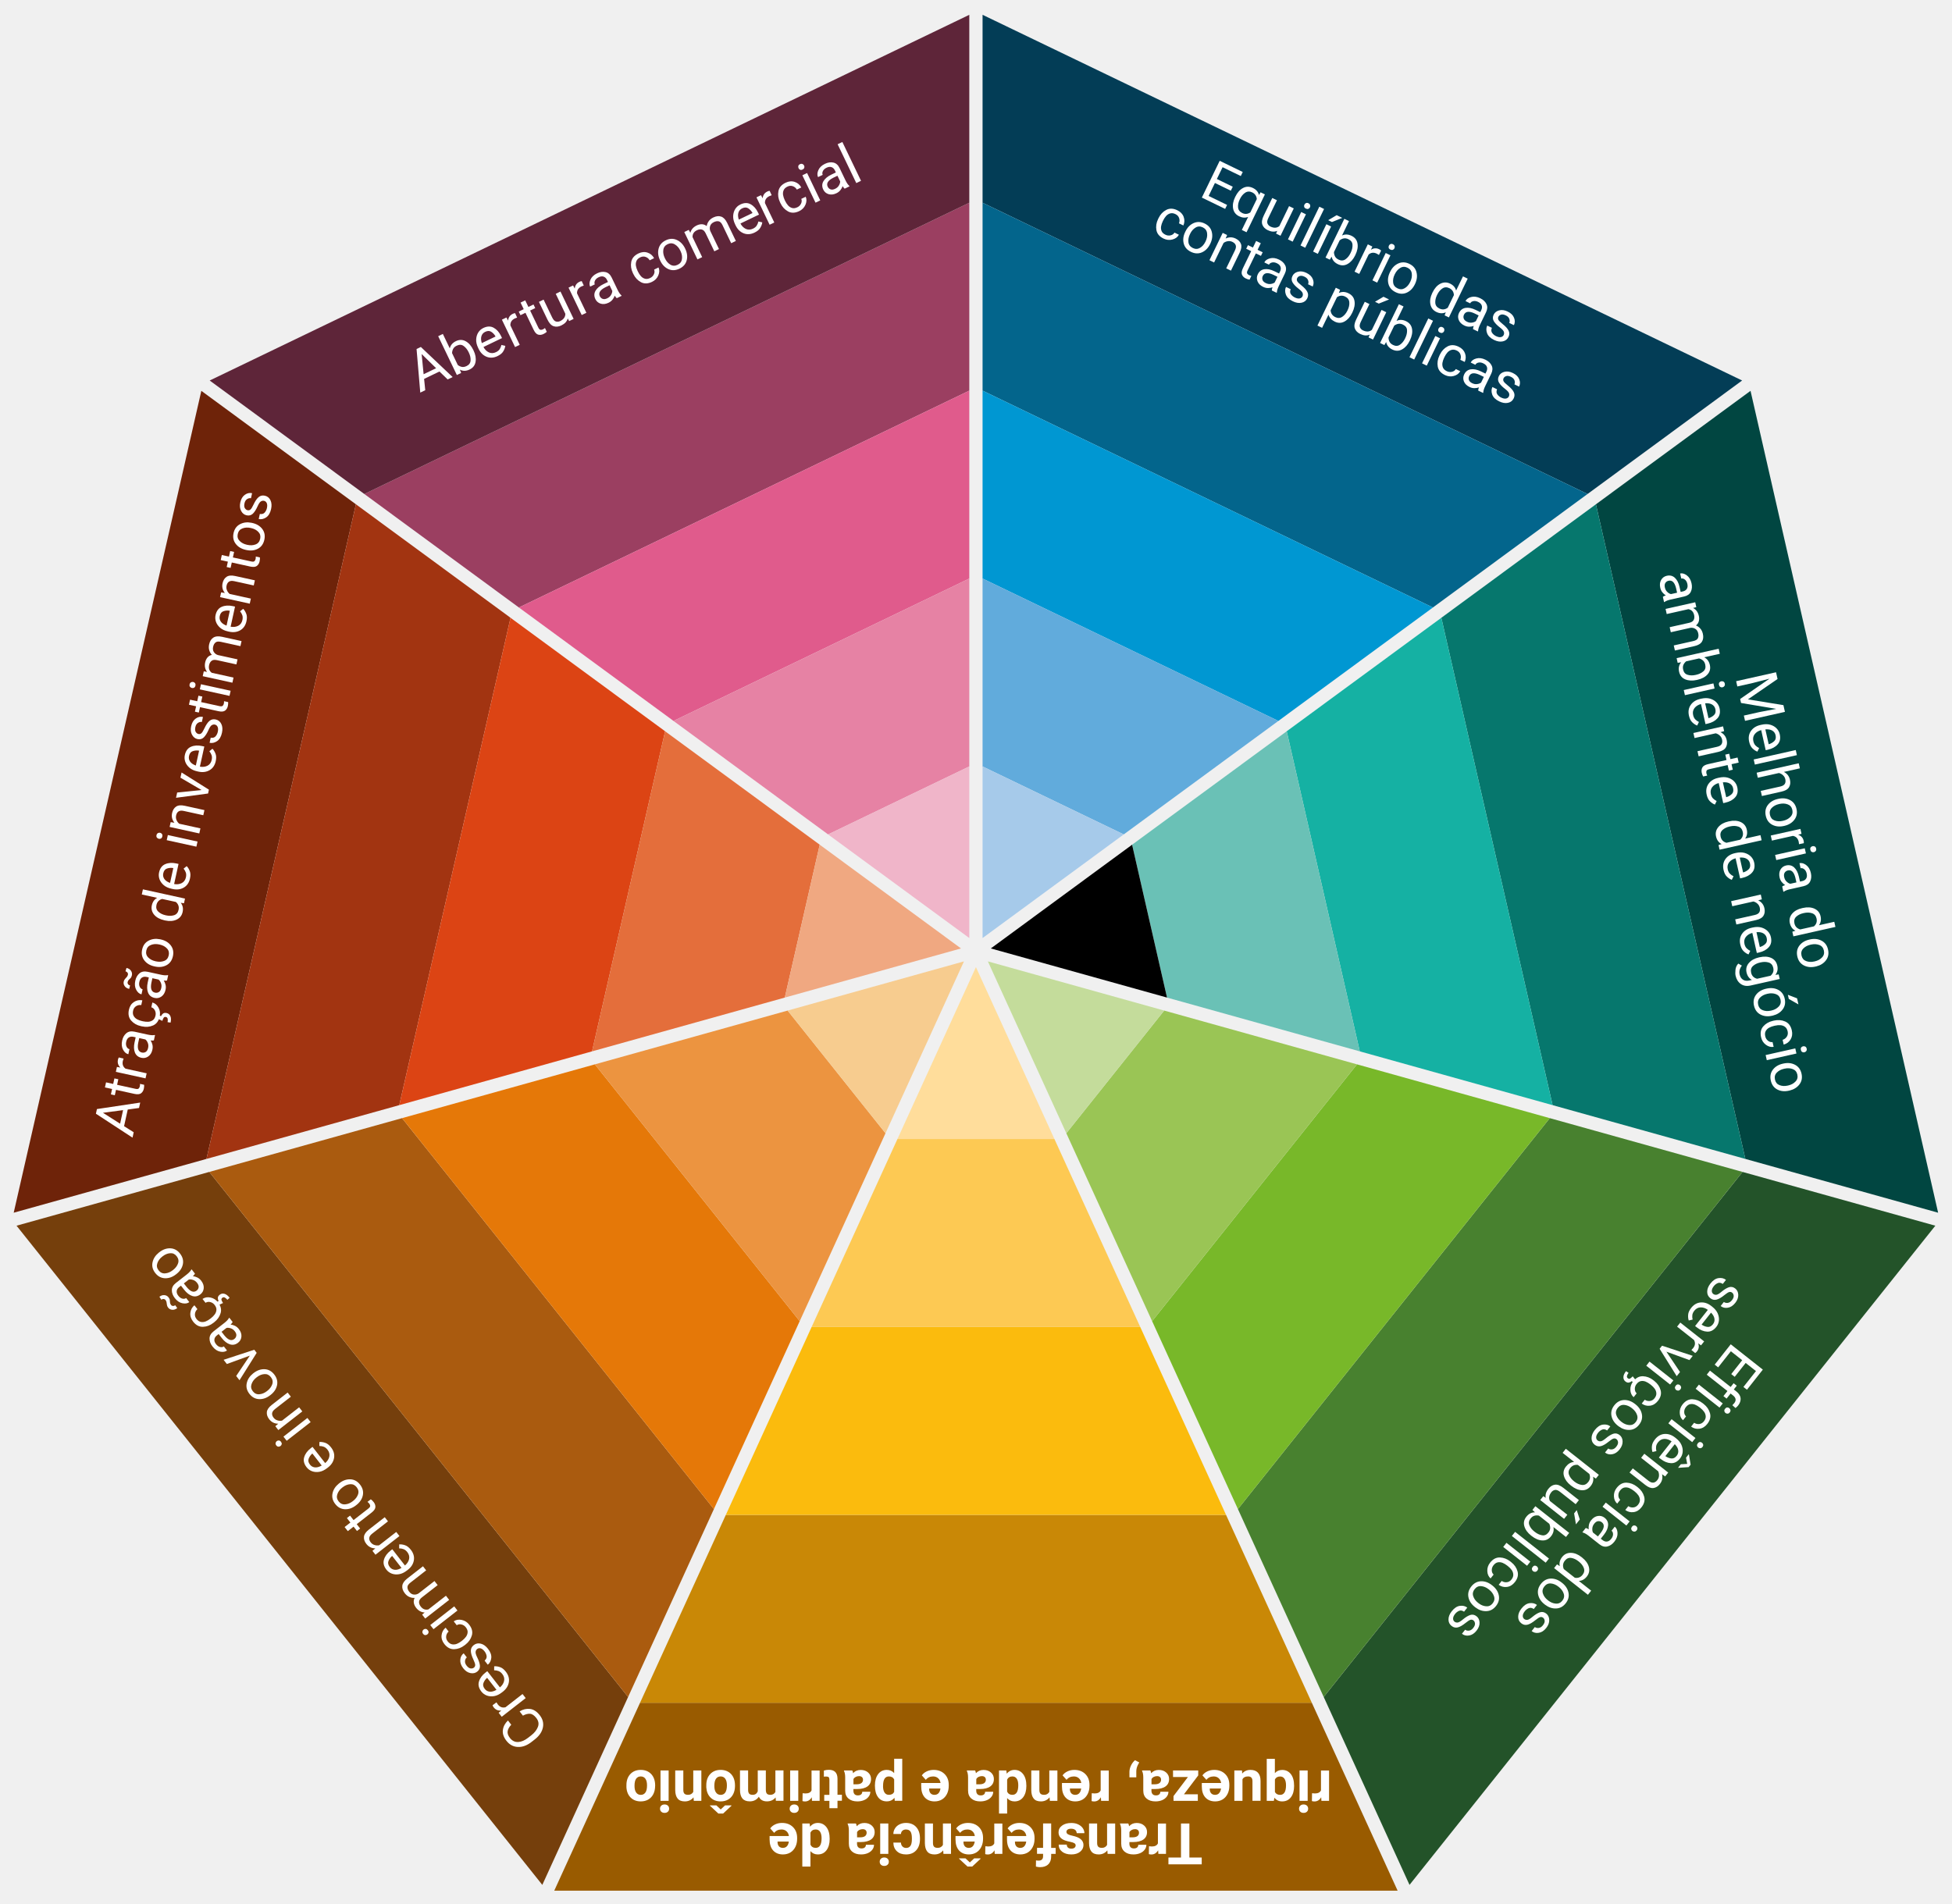
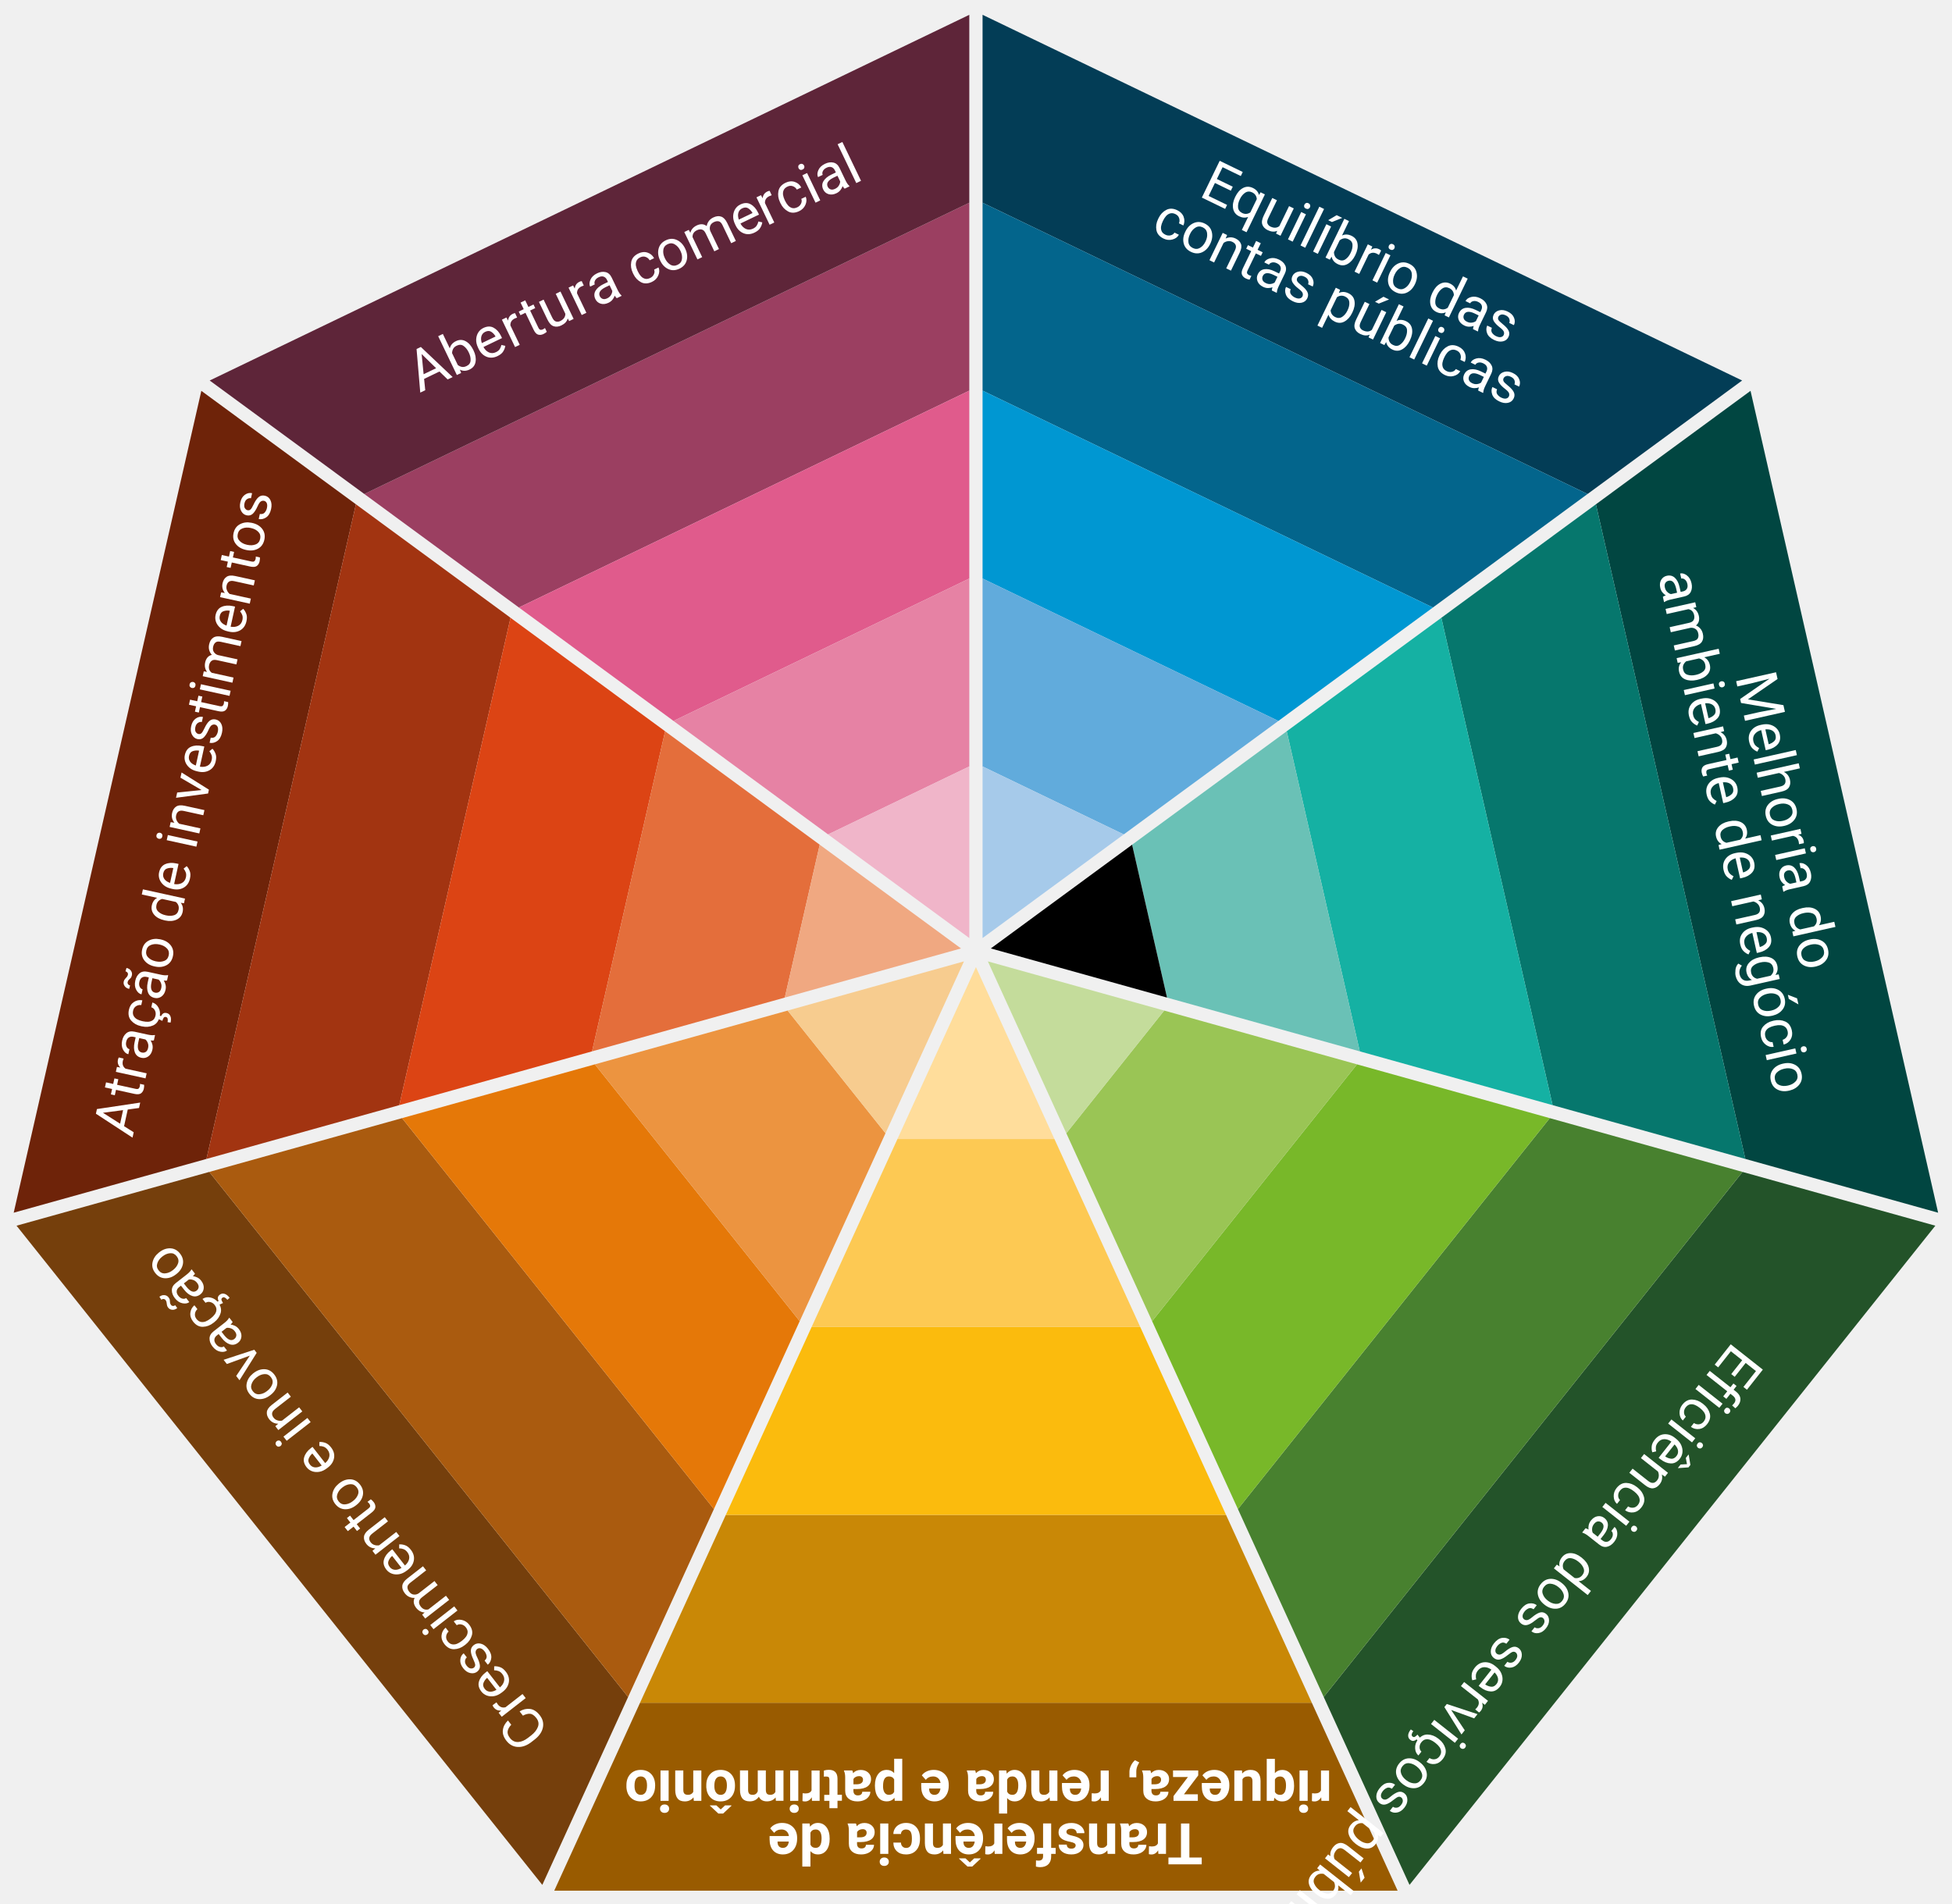
<svg xmlns="http://www.w3.org/2000/svg" id="a" viewBox="0 0 441.61 430.76">
  <defs>
    <style>.b{letter-spacing:0em;}.c{letter-spacing:0em;}.d{letter-spacing:.02em;}.e{letter-spacing:0em;}.f{letter-spacing:0em;}.g{fill:#f7cc8f;}.h{fill:#03658c;}.i{fill:#0097d2;}.j{fill:#ffdd9b;}.k{fill:#fbbb0d;}.l{fill:#fdc953;}.m{fill:#e57808;}.n{fill:#ec9440;}.o,.p{fill:#fff;}.q{fill:#e682a4;}.r{fill:#e46e3b;}.s{fill:#f0b5c9;}.t{fill:#f0a881;}.u{fill:#6ac1b6;}.v,.w{fill:#995b00;}.x{fill:#a23411;}.y{fill:#aa5b0f;}.a`{fill:#add9d2;}.aa{fill:#a6caea;}.ab{fill:#dc4414;}.ac{fill:#c4dc9b;}.ad{fill:#e05b8c;}.ae{fill:#15b1a3;}.af{fill:#06776d;}.ag{fill:#9ac555;}.ah{fill:#9b3f61;}.ai{fill:#61abdc;}.aj{fill:#5e2539;}.ak{fill:#753f0c;}.al{fill:#78b829;}.am{letter-spacing:0em;}.an{fill:#48812f;}.an,.ao,.ap,.aq,.w,.ar,.as{fill-rule:evenodd;}.ao{fill:#6e2309;}.ap{fill:#235329;}.aq{fill:#c98806;}.ar{fill:#033d56;}.as{fill:#014641;}.at{letter-spacing:0em;}.au{letter-spacing:0em;}.p{font-family:Roboto-Bold, Roboto;font-size:13px;}.av{letter-spacing:-.01em;}.aw{letter-spacing:0em;}</style>
  </defs>
  <polygon class="v" points="317.83 392.82 317.83 392.82 317.84 392.82 317.83 392.82" />
  <polygon class="v" points="123.74 392.82 123.74 392.82 123.74 392.82 123.74 392.82" />
  <polygon class="ak" points="122.69 426.51 142.1 383.99 47.35 265.18 3.74 277.35 122.69 426.51" />
  <polygon class="ao" points="46.71 262.24 80.52 114.11 45.55 88.44 3.1 274.41 46.71 262.24" />
  <polygon class="ar" points="222.29 3.35 222.29 45.87 359.16 111.78 394.13 86.1 222.29 3.35" />
  <polygon class="w" points="316.19 427.82 296.78 385.3 144.8 385.3 125.39 427.82 316.19 427.82" />
  <polygon class="v" points="438.85 276.07 438.85 276.07 438.85 276.07 438.85 276.07" />
  <polygon class="ap" points="437.84 277.35 394.22 265.18 299.47 383.99 318.88 426.51 437.84 277.35" />
  <polygon class="v" points="2.72 276.07 2.72 276.07 2.72 276.07 2.72 276.07" />
  <polygon class="as" points="396.03 88.44 361.05 114.11 394.86 262.24 438.47 274.41 396.03 88.44" />
  <polygon class="y" points="161.51 341.47 90.96 253.01 47.35 265.18 142.1 383.99 161.51 341.47" />
  <polygon class="x" points="90.33 250.07 115.5 139.79 80.52 114.11 46.71 262.24 90.33 250.07" />
  <polygon class="h" points="222.29 45.87 222.29 88.39 324.18 137.46 359.16 111.78 222.29 45.87" />
  <polygon class="ah" points="117.39 137.46 219.29 88.39 219.29 45.87 82.42 111.78 117.39 137.46" />
  <polygon class="aq" points="277.37 342.78 164.21 342.78 144.8 385.3 296.78 385.3 277.37 342.78" />
  <polygon class="af" points="326.08 139.79 351.25 250.07 394.86 262.24 361.05 114.11 326.08 139.79" />
  <polygon class="an" points="350.61 253.01 280.06 341.47 299.47 383.99 394.22 265.18 350.61 253.01" />
  <polygon class="ab" points="133.94 237.9 150.47 165.47 115.5 139.79 90.33 250.07 133.94 237.9" />
  <polygon class="ad" points="152.37 163.13 219.29 130.91 219.29 88.39 117.39 137.46 152.37 163.13" />
  <polygon class="i" points="222.29 88.39 222.29 130.91 289.21 163.13 324.18 137.46 222.29 88.39" />
  <polygon class="ae" points="291.1 165.47 307.63 237.9 351.25 250.07 326.08 139.79 291.1 165.47" />
  <polygon class="al" points="307 240.84 260.65 298.95 280.06 341.47 350.61 253.01 307 240.84" />
  <polygon class="m" points="180.92 298.95 134.58 240.84 90.96 253.01 161.51 341.47 180.92 298.95" />
  <polygon class="k" points="257.96 300.26 183.62 300.26 164.21 342.78 277.37 342.78 257.96 300.26" />
  <polygon class="ai" points="222.29 130.91 222.29 173.43 254.23 188.81 289.21 163.13 222.29 130.91" />
  <polygon class="q" points="187.34 188.81 219.29 173.43 219.29 130.91 152.37 163.13 187.34 188.81" />
  <polygon class="r" points="177.55 225.73 185.45 191.14 150.47 165.47 133.94 237.9 177.55 225.73" />
  <polygon class="u" points="256.12 191.14 264.02 225.73 307.63 237.9 291.1 165.47 256.12 191.14" />
  <polygon class="ag" points="263.38 228.67 241.24 256.43 260.65 298.95 307 240.84 263.38 228.67" />
  <polygon class="n" points="200.33 256.43 178.19 228.67 134.58 240.84 180.92 298.95 200.33 256.43" />
  <polygon class="l" points="238.55 257.74 203.03 257.74 183.62 300.26 257.96 300.26 238.55 257.74" />
  <polygon class="t" points="217.41 214.61 185.45 191.14 177.55 225.73 217.41 214.61" />
  <polygon class="aa" points="222.29 173.43 222.29 212.26 254.23 188.81 222.29 173.43" />
  <polygon class="s" points="219.29 173.43 187.34 188.81 219.29 212.26 219.29 173.43" />
  <polygon class="j" points="220.79 218.84 203.03 257.74 238.55 257.74 220.79 218.84" />
  <polygon class="g" points="218.08 217.54 178.19 228.67 200.33 256.43 218.08 217.54" />
  <polygon class="a`" points="224.16 214.61 264.02 225.73 256.12 191.14 224.16 214.61" />
  <polygon class="ac" points="223.49 217.54 241.24 256.43 263.38 228.67 223.49 217.54" />
  <polygon class="aj" points="82.42 111.78 219.29 45.87 219.29 3.35 47.44 86.1 82.42 111.78" />
-   <text class="p" transform="translate(392.22 303.34) rotate(128.28)">
-     <tspan class="f" x="0" y="0">E</tspan>
-     <tspan x="7.2" y="0">ficiência dos</tspan>
-     <tspan x="-10.31" y="12">se</tspan>
-     <tspan class="am" x="3.4" y="12">r</tspan>
-     <tspan x="8.25" y="12">viços públicos</tspan>
-   </text>
+   <text class="p" transform="translate(392.22 303.34) rotate(128.28)">Eficiência dos serviços públicos</text>
  <text class="p" transform="translate(94.91 88.92) rotate(-25.67)">
    <tspan x="0" y="0">Abe</tspan>
    <tspan class="d" x="23.09" y="0">r</tspan>
    <tspan x="28.15" y="0">tu</tspan>
    <tspan class="av" x="39.82" y="0">r</tspan>
    <tspan x="44.37" y="0">a come</tspan>
    <tspan class="c" x="86.99" y="0">r</tspan>
    <tspan x="91.61" y="0">cial</tspan>
  </text>
  <text class="p" transform="translate(270.93 44.24) rotate(25.88)">
    <tspan class="b" x="0" y="0">E</tspan>
    <tspan class="aw" x="7.19" y="0">quilíbrio das</tspan>
    <tspan x="-6.3" y="12">contas públicas</tspan>
  </text>
  <text class="p" transform="translate(392.54 153.09) rotate(77.36)">
    <tspan x="0" y="0">Melhoria do</tspan>
    <tspan x="-26.32" y="12">ambiente de negócio</tspan>
  </text>
  <g>
    <path class="o" d="M264.35,420.32h2.83v-7.7h1.9v7.7h2.79v1.54h-7.53v-1.54Z" />
    <path class="o" d="M259.93,417.77c.25,.03,.47,.05,.66,.05,.69,0,1.15-.23,1.37-.7v-4.49h1.83v6.87h-1.73l-.05-.82c-.37,.63-.88,.95-1.53,.95-.2,0-.39-.03-.57-.08l.03-1.77Z" />
    <path class="o" d="M255.26,412.62c.08,.17,.15,.37,.18,.62,.45-.5,1.02-.74,1.73-.74,.67,0,1.23,.19,1.67,.58,.44,.39,.66,.88,.66,1.47,0,.73-.27,1.29-.81,1.68-.54,.39-1.32,.59-2.34,.59h-.84v.39c0,.32,.08,.57,.25,.76,.16,.19,.42,.29,.77,.29,.31,0,.55-.07,.73-.22,.17-.15,.26-.35,.26-.61h1.83c0,.4-.12,.77-.37,1.1-.25,.34-.59,.6-1.04,.8-.45,.19-.95,.29-1.51,.29-.85,0-1.52-.21-2.02-.64-.5-.43-.75-1.02-.75-1.79v-2.98c0-.65-.1-1.14-.27-1.48v-.11h1.85Zm1.52,1.28c-.27,0-.52,.06-.75,.18-.23,.12-.4,.28-.51,.49v1.18h.69c.92,0,1.41-.32,1.47-.95v-.11c0-.23-.07-.42-.23-.57-.16-.15-.38-.22-.66-.22Z" />
    <path class="o" d="M250.58,419.49l-.06-.79c-.49,.61-1.15,.92-1.97,.92-.73,0-1.27-.21-1.62-.64-.36-.43-.54-1.07-.55-1.92v-4.44h1.83v4.4c0,.39,.08,.67,.25,.85,.17,.18,.45,.26,.84,.26,.52,0,.9-.22,1.16-.66v-4.85h1.83v6.87h-1.73Z" />
    <path class="o" d="M241.27,414.52c0,.22,.11,.4,.33,.53,.22,.13,.58,.25,1.07,.35,1.63,.34,2.45,1.04,2.45,2.08,0,.61-.25,1.12-.76,1.53-.5,.41-1.17,.61-1.98,.61-.87,0-1.57-.21-2.09-.62-.52-.41-.78-.94-.78-1.6h1.83c0,.26,.08,.48,.25,.65,.17,.17,.43,.26,.79,.26,.31,0,.55-.07,.72-.21,.17-.14,.25-.32,.25-.53,0-.2-.1-.37-.29-.49-.19-.12-.52-.23-.97-.32s-.84-.19-1.16-.31c-.97-.36-1.45-.97-1.45-1.85,0-.63,.27-1.13,.81-1.52,.54-.39,1.23-.58,2.08-.58,.58,0,1.09,.1,1.53,.31,.45,.21,.8,.49,1.05,.84,.25,.36,.38,.74,.38,1.16h-1.74c-.02-.33-.14-.58-.36-.75s-.52-.26-.9-.26c-.35,0-.62,.07-.8,.2-.18,.13-.27,.31-.27,.52Z" />
    <path class="o" d="M237.81,412.62v5.52h1.02v1.35h-1.02v.58c0,.77-.22,1.37-.66,1.79-.44,.43-1.06,.64-1.86,.64-.25,0-.56-.04-.93-.13l.02-1.41c.15,.04,.34,.06,.56,.06,.69,0,1.04-.33,1.04-.98v-.56h-1.37v-1.35h1.37v-5.52h1.84Z" />
    <path class="o" d="M230.64,412.49c1.01,0,1.83,.31,2.46,.93,.63,.62,.95,1.44,.95,2.47v.18c0,.69-.13,1.31-.4,1.85-.27,.54-.64,.96-1.13,1.26-.49,.29-1.05,.44-1.67,.44-.94,0-1.68-.3-2.22-.89-.54-.59-.81-1.43-.81-2.52v-.75h4.37c-.06-.45-.24-.81-.54-1.08-.3-.27-.68-.41-1.13-.41-.71,0-1.26,.26-1.66,.77l-.9-1.01c.27-.39,.65-.69,1.12-.91,.47-.22,.99-.33,1.56-.33Zm.21,5.64c.36,0,.66-.12,.89-.37s.37-.6,.43-1.06h-2.55v.15c0,.41,.12,.72,.33,.95,.21,.22,.51,.34,.9,.34Z" />
    <path class="o" d="M222.91,417.77c.25,.03,.47,.05,.66,.05,.69,0,1.15-.23,1.37-.7v-4.49h1.83v6.87h-1.73l-.05-.82c-.37,.63-.88,.95-1.53,.95-.2,0-.39-.03-.57-.08l.03-1.77Z" />
    <path class="o" d="M218.99,412.49c1.01,0,1.83,.31,2.46,.93s.95,1.44,.95,2.47v.18c0,.69-.13,1.31-.4,1.85s-.64,.96-1.13,1.26c-.49,.29-1.05,.44-1.67,.44-.94,0-1.68-.3-2.22-.89-.54-.59-.81-1.43-.81-2.52v-.75h4.37c-.06-.45-.24-.81-.54-1.08-.3-.27-.68-.41-1.13-.41-.71,0-1.26,.26-1.66,.77l-.9-1.01c.28-.39,.65-.69,1.12-.91,.47-.22,.99-.33,1.56-.33Zm-2.02,8.1v-.08h1.46l.98,.92,.98-.92h1.44v.1l-1.88,1.75h-1.07l-1.9-1.77Zm2.23-2.46c.36,0,.66-.12,.88-.37s.37-.6,.44-1.06h-2.55v.15c0,.41,.12,.72,.33,.95,.21,.22,.51,.34,.9,.34Z" />
    <path class="o" d="M213.44,419.49l-.06-.79c-.49,.61-1.15,.92-1.97,.92-.73,0-1.27-.21-1.62-.64-.36-.43-.54-1.07-.55-1.92v-4.44h1.83v4.4c0,.39,.08,.67,.25,.85,.17,.18,.45,.26,.84,.26,.52,0,.9-.22,1.16-.66v-4.85h1.83v6.87h-1.73Z" />
    <path class="o" d="M204.99,413.97c-.34,0-.61,.09-.83,.28-.21,.19-.32,.43-.33,.74h-1.72c0-.46,.13-.89,.38-1.28,.25-.39,.59-.69,1.03-.9,.43-.21,.91-.32,1.44-.32,.98,0,1.76,.31,2.32,.94,.57,.62,.85,1.49,.85,2.59v.12c0,1.06-.28,1.9-.84,2.53-.56,.63-1.33,.95-2.32,.95-.86,0-1.55-.24-2.07-.73-.52-.49-.78-1.14-.79-1.95h1.72c0,.36,.12,.65,.33,.87,.21,.22,.49,.34,.84,.34,.43,0,.75-.16,.97-.47,.22-.31,.33-.82,.33-1.52v-.19c0-.71-.11-1.22-.32-1.53-.22-.31-.54-.46-.98-.46Z" />
    <path class="o" d="M201.08,421.27c0,.28-.09,.5-.28,.68-.19,.18-.44,.27-.75,.27s-.56-.09-.75-.27-.28-.4-.28-.68,.09-.51,.28-.69c.19-.18,.44-.27,.75-.27s.56,.09,.75,.27c.19,.18,.28,.41,.28,.69Zm-1.95-8.65h1.84v6.87h-1.84v-6.87Z" />
    <path class="o" d="M193.64,412.62c.08,.17,.15,.37,.18,.62,.45-.5,1.02-.74,1.73-.74,.67,0,1.23,.19,1.67,.58,.44,.39,.66,.88,.66,1.47,0,.73-.27,1.29-.81,1.68-.54,.39-1.32,.59-2.34,.59h-.84v.39c0,.32,.08,.57,.25,.76,.16,.19,.42,.29,.77,.29,.31,0,.55-.07,.73-.22,.17-.15,.26-.35,.26-.61h1.83c0,.4-.12,.77-.37,1.1-.25,.34-.59,.6-1.04,.8-.45,.19-.95,.29-1.51,.29-.85,0-1.52-.21-2.02-.64-.5-.43-.75-1.02-.75-1.79v-2.98c0-.65-.1-1.14-.27-1.48v-.11h1.85Zm1.52,1.28c-.27,0-.52,.06-.75,.18-.23,.12-.4,.28-.51,.49v1.18h.69c.92,0,1.41-.32,1.47-.95v-.11c0-.23-.07-.42-.23-.57-.16-.15-.38-.22-.66-.22Z" />
    <path class="o" d="M187.7,416.11c0,1.07-.24,1.92-.72,2.56s-1.14,.95-1.97,.95c-.67,0-1.22-.25-1.66-.75v3.5h-1.84v-9.75h1.66l.09,.73c.46-.57,1.04-.86,1.76-.86,.81,0,1.46,.32,1.95,.96,.49,.64,.73,1.52,.73,2.66Zm-1.83-.13c0-.65-.11-1.14-.34-1.49-.22-.34-.55-.52-.98-.52-.57,0-.97,.24-1.2,.72v2.72c.23,.48,.62,.72,1.19,.72,.88,0,1.33-.72,1.33-2.16Z" />
    <path class="o" d="M176.93,412.49c1.01,0,1.83,.31,2.46,.93s.95,1.44,.95,2.47v.18c0,.69-.13,1.31-.4,1.85-.27,.54-.64,.96-1.13,1.26-.49,.29-1.05,.44-1.67,.44-.94,0-1.68-.3-2.22-.89-.54-.59-.81-1.43-.81-2.52v-.75h4.37c-.06-.45-.24-.81-.54-1.08-.3-.27-.68-.41-1.13-.41-.71,0-1.26,.26-1.66,.77l-.9-1.01c.28-.39,.65-.69,1.12-.91,.47-.22,.99-.33,1.56-.33Zm.21,5.64c.36,0,.66-.12,.89-.37,.23-.25,.37-.6,.43-1.06h-2.55v.15c0,.41,.12,.72,.33,.95,.21,.22,.51,.34,.9,.34Z" />
    <path class="o" d="M296.82,405.77c.25,.03,.47,.05,.66,.05,.69,0,1.15-.23,1.37-.7v-4.49h1.83v6.87h-1.73l-.05-.82c-.37,.63-.88,.95-1.53,.95-.2,0-.39-.03-.57-.08l.03-1.77Z" />
    <path class="o" d="M295.95,409.27c0,.28-.09,.5-.28,.68-.19,.18-.44,.27-.75,.27s-.56-.09-.75-.27-.28-.4-.28-.68,.09-.51,.28-.69c.19-.18,.44-.27,.75-.27s.56,.09,.75,.27c.19,.18,.28,.41,.28,.69Zm-1.95-8.65h1.84v6.87h-1.84v-6.87Z" />
    <path class="o" d="M292.77,404.12c0,1.08-.24,1.93-.72,2.56s-1.14,.94-1.98,.94c-.74,0-1.32-.28-1.76-.84l-.12,.72h-1.61v-9.51h1.84v3.23c.42-.48,.98-.72,1.66-.72,.82,0,1.47,.32,1.96,.95,.49,.63,.73,1.53,.73,2.67Zm-1.83-.13c0-.66-.12-1.16-.35-1.5-.23-.34-.56-.51-.97-.51-.56,0-.96,.22-1.19,.67v2.84c.23,.43,.62,.65,1.18,.65,.42,0,.75-.17,.98-.52s.35-.89,.35-1.63Z" />
    <path class="o" d="M281.03,401.32c.45-.55,1.08-.83,1.88-.83,.74,0,1.3,.21,1.68,.63,.39,.42,.59,1.04,.59,1.86v4.5h-1.83v-4.44c0-.72-.33-1.07-.98-1.07s-1.05,.21-1.28,.65v4.87h-1.84v-6.87h1.73l.05,.7Z" />
    <path class="o" d="M274.71,400.49c1.01,0,1.83,.31,2.46,.93s.95,1.44,.95,2.47v.18c0,.69-.13,1.31-.4,1.85s-.64,.96-1.13,1.26c-.49,.29-1.05,.44-1.67,.44-.94,0-1.68-.3-2.22-.89-.54-.59-.81-1.43-.81-2.52v-.75h4.37c-.06-.45-.24-.81-.54-1.08-.3-.27-.68-.41-1.13-.41-.71,0-1.26,.26-1.66,.77l-.9-1.01c.28-.39,.65-.69,1.12-.91,.47-.22,.99-.33,1.56-.33Zm.21,5.64c.36,0,.66-.12,.88-.37s.37-.6,.44-1.06h-2.55v.15c0,.41,.12,.72,.33,.95,.21,.22,.51,.34,.9,.34Z" />
    <path class="o" d="M268.74,402.1h-3.36v-1.48h5.7v1.12l-3.23,4.27h3.14v1.48h-5.5v-1.08l3.26-4.31Z" />
    <path class="o" d="M260.25,400.62c.08,.17,.15,.37,.18,.62,.45-.5,1.02-.74,1.73-.74,.67,0,1.23,.19,1.67,.58,.44,.39,.66,.88,.66,1.47,0,.73-.27,1.29-.81,1.68-.54,.39-1.32,.59-2.34,.59h-.84v.39c0,.32,.08,.57,.25,.76,.16,.19,.42,.29,.77,.29,.31,0,.55-.07,.73-.22,.17-.15,.26-.35,.26-.61h1.83c0,.4-.12,.77-.37,1.1-.25,.34-.59,.6-1.04,.8-.45,.19-.95,.29-1.51,.29-.85,0-1.52-.21-2.02-.64-.5-.43-.75-1.02-.75-1.79v-2.98c0-.65-.1-1.14-.27-1.48v-.11h1.85Zm1.52,1.28c-.27,0-.52,.06-.75,.18-.23,.12-.4,.28-.51,.49v1.18h.69c.92,0,1.41-.32,1.47-.95v-.11c0-.23-.07-.42-.23-.57-.16-.15-.38-.22-.66-.22Z" />
    <path class="o" d="M256.78,398.3l.96,.5-.23,.41c-.28,.52-.43,1.03-.44,1.54v1.42h-1.55v-1.27c.01-.47,.13-.94,.36-1.42,.23-.48,.53-.87,.9-1.19Z" />
    <path class="o" d="M246.99,405.77c.25,.03,.47,.05,.66,.05,.69,0,1.15-.23,1.36-.7v-4.49h1.83v6.87h-1.73l-.05-.82c-.37,.63-.88,.95-1.53,.95-.2,0-.39-.03-.57-.08l.03-1.77Z" />
    <path class="o" d="M243.07,400.49c1.01,0,1.83,.31,2.46,.93,.63,.62,.95,1.44,.95,2.47v.18c0,.69-.13,1.31-.4,1.85-.27,.54-.64,.96-1.13,1.26-.49,.29-1.05,.44-1.67,.44-.94,0-1.68-.3-2.22-.89-.54-.59-.81-1.43-.81-2.52v-.75h4.37c-.06-.45-.24-.81-.54-1.08-.3-.27-.68-.41-1.13-.41-.71,0-1.26,.26-1.66,.77l-.9-1.01c.27-.39,.65-.69,1.12-.91,.47-.22,.99-.33,1.56-.33Zm.21,5.64c.36,0,.66-.12,.89-.37s.37-.6,.43-1.06h-2.55v.15c0,.41,.12,.72,.33,.95,.21,.22,.51,.34,.9,.34Z" />
    <path class="o" d="M237.51,407.49l-.06-.79c-.49,.61-1.15,.92-1.97,.92-.73,0-1.27-.21-1.62-.64-.36-.43-.54-1.07-.55-1.92v-4.44h1.83v4.4c0,.39,.08,.67,.25,.85,.17,.18,.45,.26,.84,.26,.52,0,.9-.22,1.16-.66v-4.85h1.83v6.87h-1.73Z" />
    <path class="o" d="M232.2,404.11c0,1.07-.24,1.92-.72,2.56-.48,.63-1.14,.95-1.97,.95-.67,0-1.22-.25-1.66-.75v3.5h-1.84v-9.75h1.66l.09,.73c.46-.57,1.05-.86,1.76-.86,.81,0,1.46,.32,1.95,.96,.49,.64,.73,1.52,.73,2.66Zm-1.83-.13c0-.65-.11-1.14-.34-1.49-.22-.34-.55-.52-.98-.52-.57,0-.97,.24-1.2,.72v2.72c.23,.48,.62,.72,1.19,.72,.88,0,1.33-.72,1.33-2.16Z" />
    <path class="o" d="M220.61,400.62c.08,.17,.15,.37,.18,.62,.45-.5,1.02-.74,1.73-.74,.67,0,1.23,.19,1.67,.58,.44,.39,.66,.88,.66,1.47,0,.73-.27,1.29-.81,1.68-.54,.39-1.32,.59-2.34,.59h-.84v.39c0,.32,.08,.57,.25,.76,.16,.19,.42,.29,.77,.29,.31,0,.55-.07,.73-.22,.17-.15,.26-.35,.26-.61h1.83c0,.4-.12,.77-.37,1.1-.25,.34-.59,.6-1.04,.8-.45,.19-.95,.29-1.51,.29-.85,0-1.52-.21-2.02-.64-.5-.43-.75-1.02-.75-1.79v-2.98c0-.65-.1-1.14-.27-1.48v-.11h1.85Zm1.52,1.28c-.27,0-.52,.06-.75,.18-.23,.12-.4,.28-.51,.49v1.18h.69c.92,0,1.41-.32,1.47-.95v-.11c0-.23-.07-.42-.23-.57-.16-.15-.38-.22-.66-.22Z" />
    <path class="o" d="M211.23,400.49c1.01,0,1.83,.31,2.46,.93,.63,.62,.95,1.44,.95,2.47v.18c0,.69-.13,1.31-.4,1.85-.27,.54-.64,.96-1.13,1.26-.49,.29-1.05,.44-1.67,.44-.94,0-1.68-.3-2.22-.89-.54-.59-.81-1.43-.81-2.52v-.75h4.37c-.06-.45-.24-.81-.54-1.08-.3-.27-.68-.41-1.13-.41-.71,0-1.26,.26-1.66,.77l-.9-1.01c.27-.39,.65-.69,1.12-.91,.47-.22,.99-.33,1.56-.33Zm.21,5.64c.36,0,.66-.12,.89-.37s.37-.6,.43-1.06h-2.55v.15c0,.41,.12,.72,.33,.95,.21,.22,.51,.34,.9,.34Z" />
    <path class="o" d="M197.94,403.99c0-1.06,.24-1.9,.72-2.54,.48-.64,1.13-.96,1.95-.96,.69,0,1.25,.24,1.68,.72v-3.24h1.83v9.51h-1.7l-.06-.67c-.44,.53-1.02,.8-1.74,.8-.85,0-1.5-.31-1.97-.94-.47-.63-.71-1.49-.71-2.59v-.1Zm1.83,.14c0,.64,.11,1.13,.34,1.48s.56,.52,.99,.52c.58,0,.97-.22,1.19-.66v-2.82c-.22-.45-.62-.68-1.2-.68-.88,0-1.31,.72-1.31,2.16Z" />
    <path class="o" d="M192.82,400.62c.08,.17,.15,.37,.18,.62,.44-.5,1.02-.74,1.73-.74,.67,0,1.23,.19,1.67,.58s.66,.88,.66,1.47c0,.73-.27,1.29-.81,1.68-.54,.39-1.32,.59-2.34,.59h-.84v.39c0,.32,.08,.57,.24,.76,.16,.19,.42,.29,.77,.29,.31,0,.55-.07,.73-.22,.18-.15,.26-.35,.26-.61h1.83c0,.4-.12,.77-.37,1.1-.25,.34-.59,.6-1.04,.8-.45,.19-.95,.29-1.51,.29-.85,0-1.52-.21-2.02-.64-.5-.43-.75-1.02-.75-1.79v-2.98c0-.65-.09-1.14-.27-1.48v-.11h1.85Zm1.52,1.28c-.27,0-.52,.06-.75,.18-.23,.12-.4,.28-.51,.49v1.18h.69c.92,0,1.41-.32,1.47-.95v-.11c0-.23-.07-.42-.24-.57-.16-.15-.38-.22-.66-.22Z" />
    <path class="o" d="M187.64,409.18v-1.69h-1.17v-1.35h1.17v-3.43c0-.25-.05-.44-.15-.55s-.28-.17-.56-.17c-.2,0-.38,.01-.54,.04v-1.39c.36-.11,.73-.17,1.11-.17,1.29,0,1.94,.65,1.97,1.95v3.7h1v1.35h-1v1.69h-1.83Z" />
    <path class="o" d="M181.58,405.77c.25,.03,.47,.05,.66,.05,.69,0,1.15-.23,1.36-.7v-4.49h1.83v6.87h-1.73l-.05-.82c-.37,.63-.88,.95-1.53,.95-.2,0-.39-.03-.57-.08l.03-1.77Z" />
    <path class="o" d="M180.71,409.27c0,.28-.09,.5-.28,.68s-.43,.27-.75,.27-.56-.09-.75-.27-.28-.4-.28-.68,.09-.51,.28-.69c.19-.18,.44-.27,.75-.27s.56,.09,.75,.27c.19,.18,.28,.41,.28,.69Zm-1.95-8.65h1.84v6.87h-1.84v-6.87Z" />
    <path class="o" d="M175.53,407.49l-.06-.77c-.49,.6-1.14,.89-1.97,.89-.88,0-1.49-.35-1.82-1.05-.48,.7-1.17,1.05-2.06,1.05-.75,0-1.3-.22-1.66-.65s-.55-1.09-.55-1.96v-4.39h1.84v4.39c0,.39,.08,.68,.23,.86,.15,.18,.42,.27,.81,.27,.55,0,.93-.26,1.14-.79v-4.73h1.83v4.38c0,.4,.08,.69,.23,.87s.42,.27,.8,.27c.52,0,.9-.22,1.13-.65v-4.87h1.83v6.87h-1.72Z" />
    <path class="o" d="M166.28,404.12c0,.68-.13,1.29-.39,1.82-.26,.53-.64,.95-1.13,1.24-.49,.29-1.07,.44-1.72,.44-.93,0-1.68-.28-2.27-.85-.59-.57-.91-1.34-.98-2.31v-.47c-.01-1.05,.28-1.9,.87-2.54,.59-.64,1.38-.96,2.37-.96s1.78,.32,2.37,.95,.88,1.5,.88,2.59v.08Zm-5.67,4.48v-.08h1.46l.98,.92,.98-.92h1.44v.1l-1.88,1.75h-1.07l-1.9-1.77Zm3.84-4.61c0-.65-.12-1.15-.37-1.5s-.6-.52-1.05-.52-.79,.17-1.04,.51c-.25,.34-.38,.89-.38,1.64,0,.64,.12,1.14,.38,1.49,.25,.35,.6,.53,1.05,.53s.8-.18,1.04-.53,.37-.89,.37-1.62Z" />
    <path class="o" d="M156.96,407.49l-.06-.79c-.49,.61-1.15,.92-1.97,.92-.73,0-1.27-.21-1.62-.64-.36-.43-.54-1.07-.55-1.92v-4.44h1.83v4.4c0,.39,.08,.67,.25,.85,.17,.18,.45,.26,.84,.26,.52,0,.9-.22,1.16-.66v-4.85h1.83v6.87h-1.73Z" />
    <path class="o" d="M151.38,409.27c0,.28-.09,.5-.28,.68-.18,.18-.44,.27-.75,.27s-.56-.09-.75-.27c-.19-.18-.28-.4-.28-.68s.09-.51,.28-.69c.19-.18,.44-.27,.75-.27s.56,.09,.75,.27,.28,.41,.28,.69Zm-1.95-8.65h1.84v6.87h-1.84v-6.87Z" />
    <path class="o" d="M148.21,404.12c0,.68-.13,1.29-.39,1.82s-.64,.95-1.13,1.24c-.49,.29-1.07,.44-1.72,.44-.93,0-1.68-.28-2.27-.85s-.91-1.34-.98-2.31v-.47c-.01-1.05,.28-1.9,.87-2.54,.59-.64,1.38-.96,2.37-.96s1.78,.32,2.37,.95c.59,.63,.89,1.5,.89,2.59v.08Zm-1.83-.13c0-.65-.12-1.15-.37-1.5-.25-.35-.6-.52-1.05-.52s-.79,.17-1.04,.51c-.25,.34-.37,.89-.37,1.64,0,.64,.12,1.14,.37,1.49,.25,.35,.6,.53,1.05,.53s.79-.18,1.04-.53c.25-.35,.37-.89,.37-1.62Z" />
  </g>
  <text class="p" transform="translate(124.71 391.66) rotate(-127.92)">
    <tspan x="0" y="0">C</tspan>
    <tspan class="c" x="8.51" y="0">r</tspan>
    <tspan x="13.13" y="0">escimen</tspan>
    <tspan class="av" x="62.63" y="0">t</tspan>
    <tspan x="66.83" y="0">o e in</tspan>
    <tspan class="e" x="98.41" y="0">ov</tspan>
    <tspan x="112.14" y="0">ação</tspan>
  </text>
  <text class="p" transform="translate(29.94 257.61) rotate(-77.62)">
    <tspan class="at" x="0" y="0">A</tspan>
    <tspan x="8.64" y="0">t</tspan>
    <tspan class="av" x="13.03" y="0">r</tspan>
    <tspan x="17.58" y="0">ação de in</tspan>
    <tspan class="au" x="77.21" y="0">v</tspan>
    <tspan x="83.69" y="0">estimen</tspan>
    <tspan class="av" x="130.81" y="0">t</tspan>
    <tspan x="135.01" y="0">os</tspan>
  </text>
</svg>
